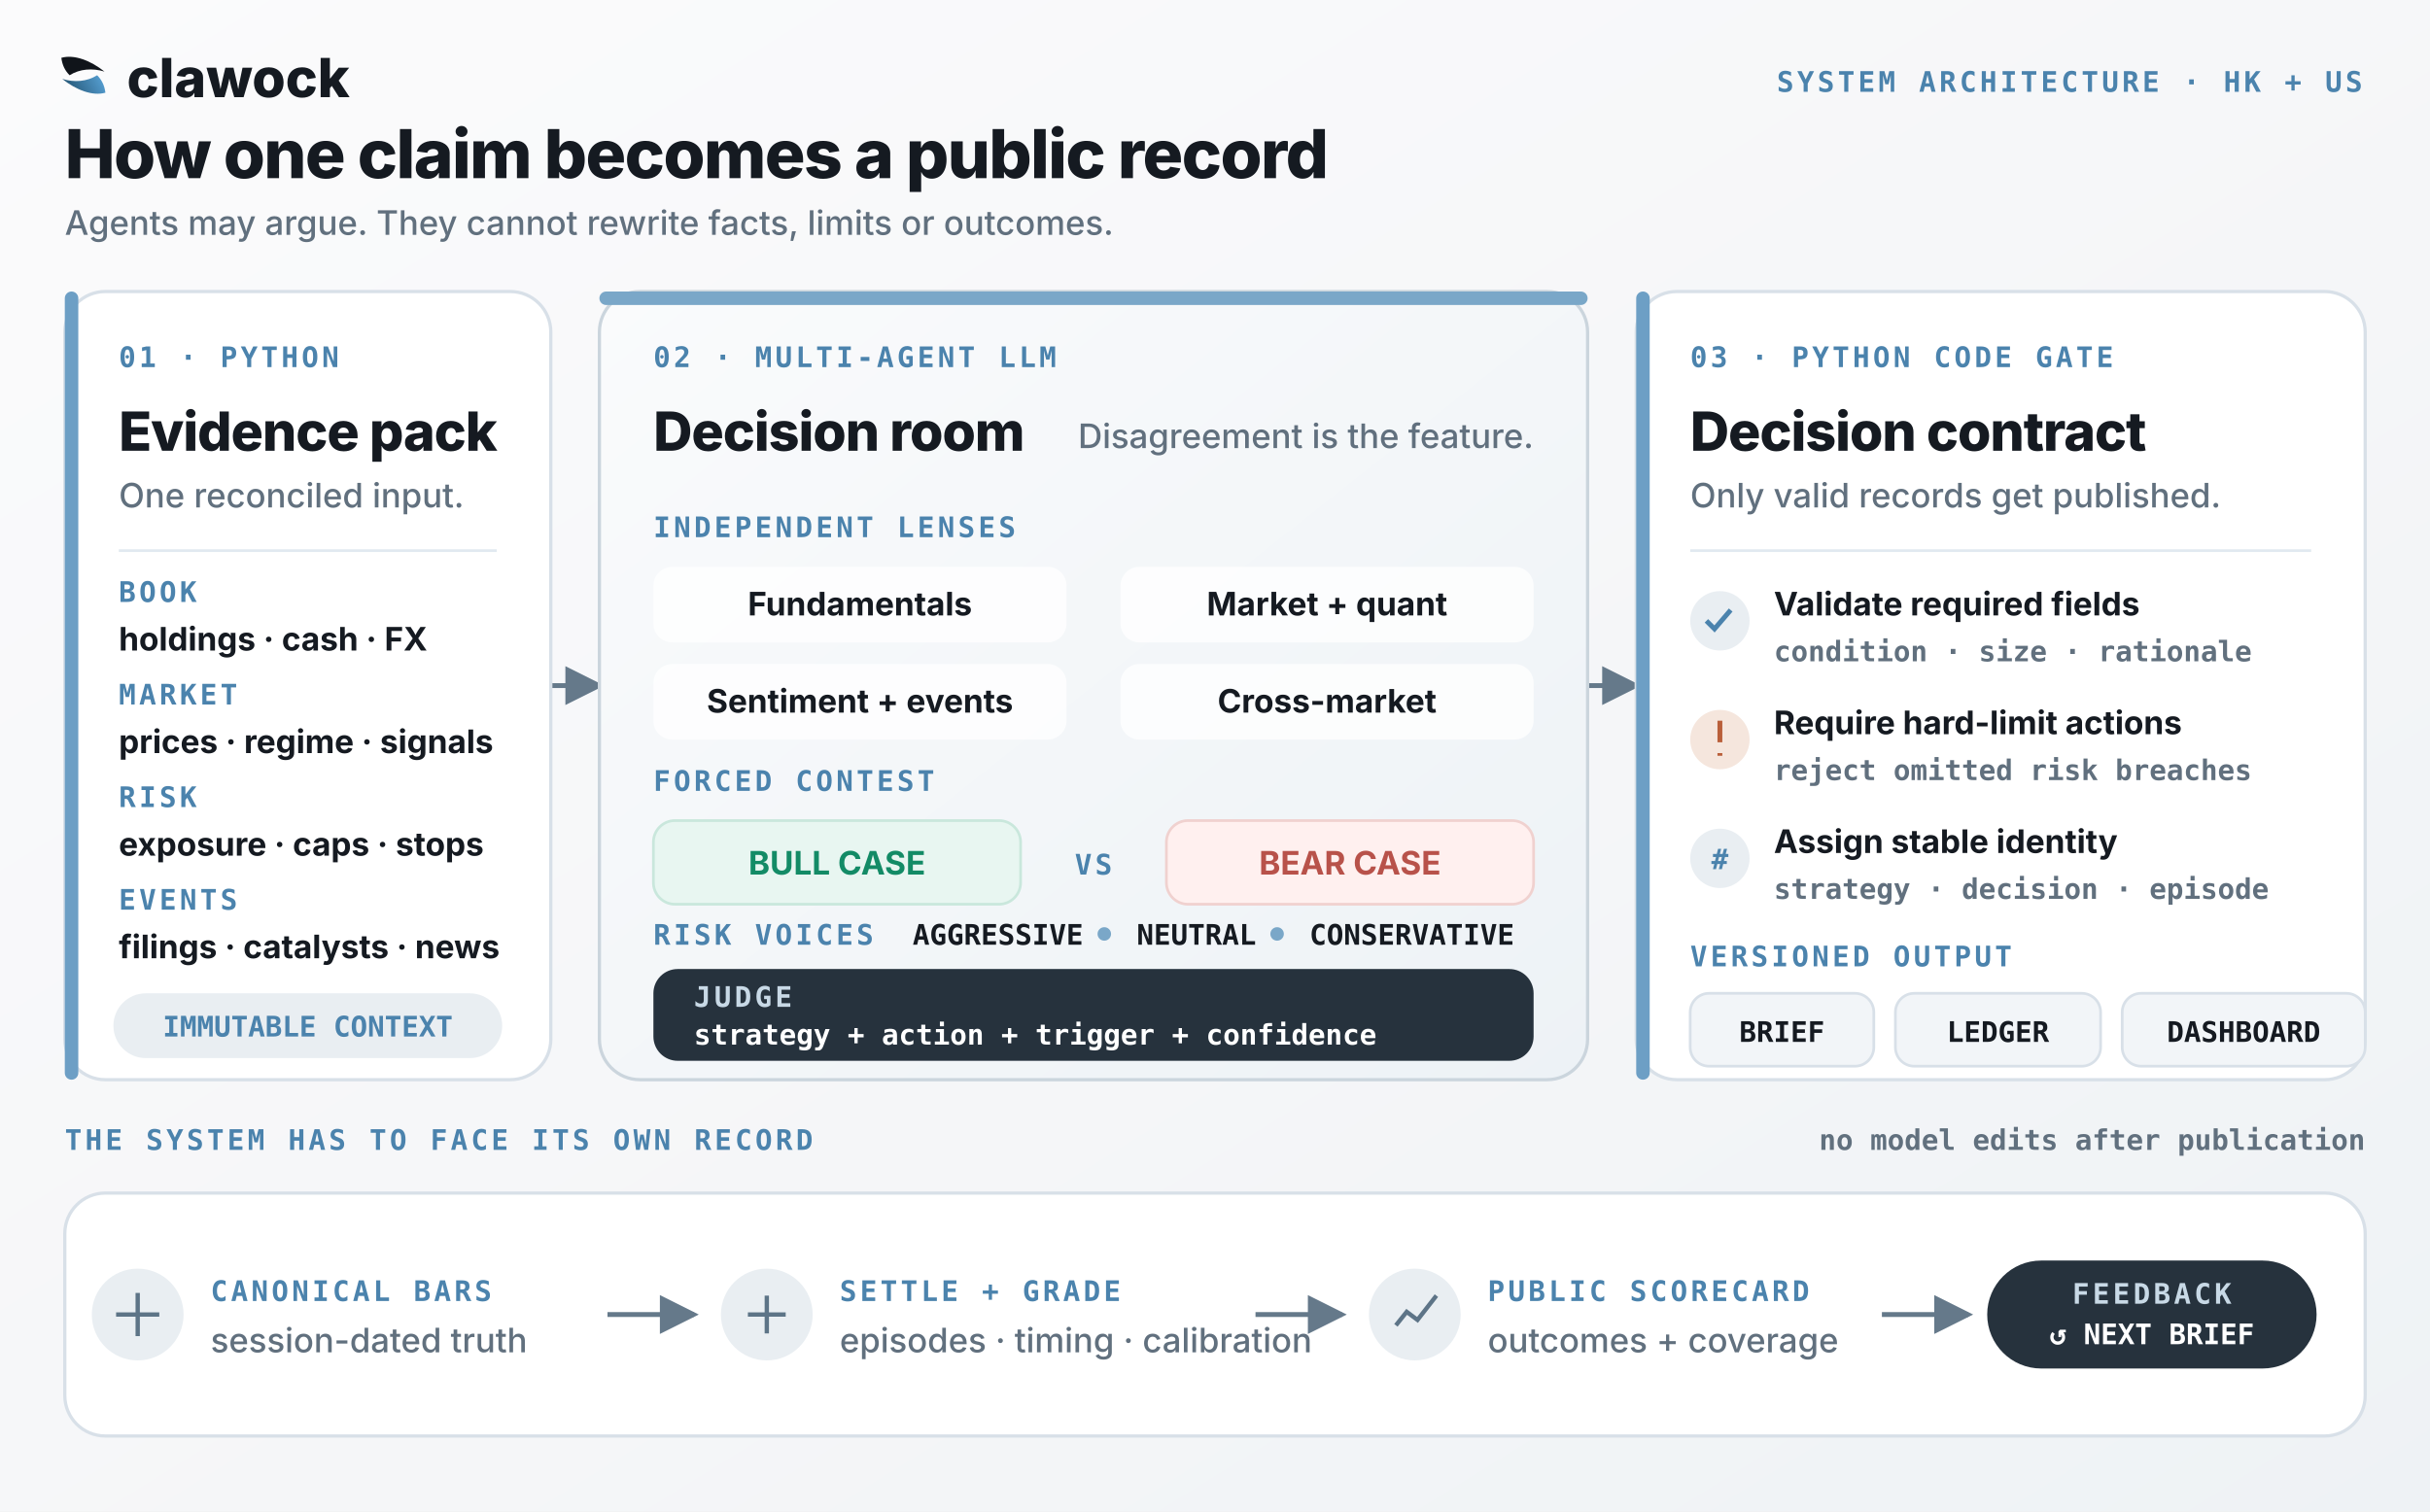
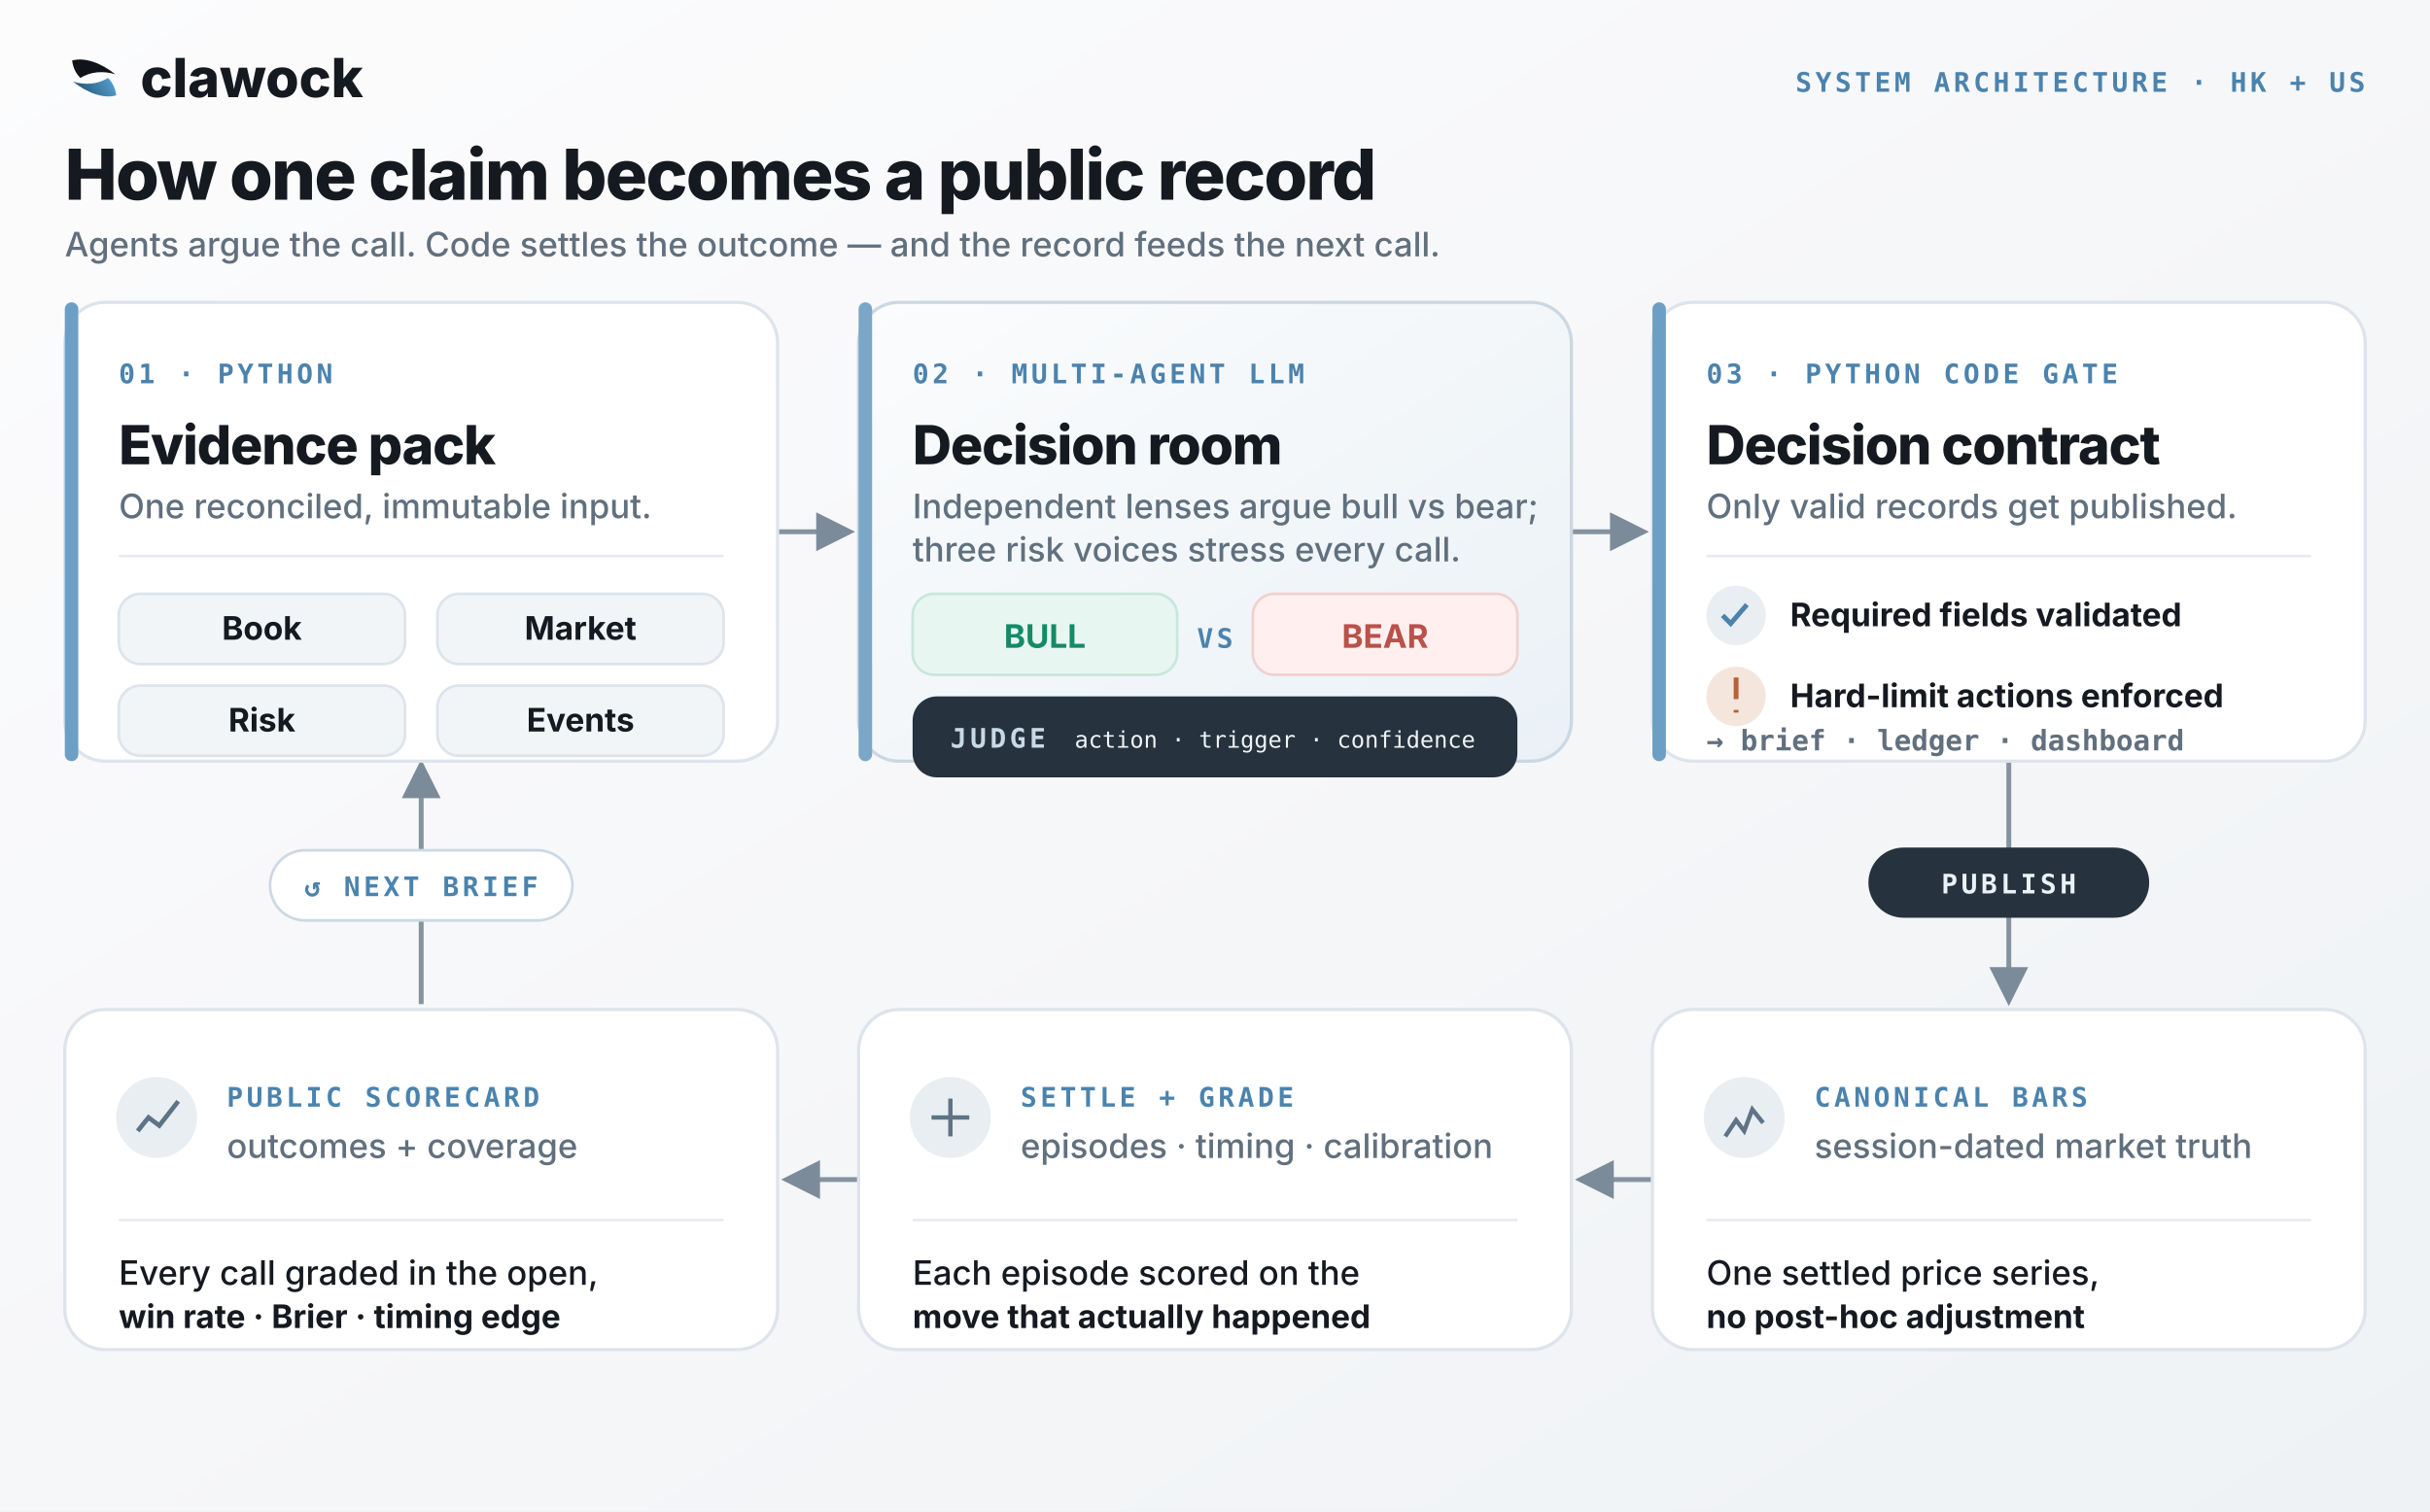
<svg xmlns="http://www.w3.org/2000/svg" width="900" height="560" viewBox="0 0 900 560" role="img" aria-labelledby="title desc">
  <defs>
-     <linearGradient id="page-blue" x1="0" y1="0" x2="1" y2="1">
-       <stop offset="0" stop-color="#fbfbfc" />
+     <linearGradient id="page" x1="0" y1="0" x2="1" y2="1">
+       <stop offset="0" stop-color="#fcfcfd" />
      <stop offset=".58" stop-color="#f5f6f8" />
      <stop offset="1" stop-color="#eef2f5" />
    </linearGradient>
-     <linearGradient id="decision-blue" x1="0" y1="0" x2="1" y2="1">
-       <stop offset="0" stop-color="#fafbfc" />
-       <stop offset="1" stop-color="#edf2f6" />
+     <linearGradient id="core" x1="0" y1="0" x2="1" y2="1">
+       <stop offset="0" stop-color="#fbfcfd" />
+       <stop offset="1" stop-color="#eaf1f6" />
    </linearGradient>
    <linearGradient id="brand-bull" x1="14" y1="50" x2="51" y2="31" gradientUnits="userSpaceOnUse">
      <stop offset="0" stop-color="#245574" />
      <stop offset="1" stop-color="#559ed1" />
    </linearGradient>
-     <marker id="arrow-blue" markerWidth="8" markerHeight="8" refX="7" refY="4" orient="auto">
-       <path d="M0 0L8 4L0 8Z" fill="#65798a" />
+     <marker id="arrow" markerWidth="9" markerHeight="9" refX="6.5" refY="4" orient="auto">
+       <path d="M0 0L8 4L0 8Z" fill="#7c8b99" />
    </marker>
    <style>
      .sans{font-family:Inter,-apple-system,BlinkMacSystemFont,"Segoe UI",Arial,sans-serif}
-       .mono{font-family:"SFMono-Regular",Consolas,"Liberation Mono",monospace}
      .ink{fill:#151a21}.muted{fill:#61707e}.blue{fill:#4b83ad}.green{fill:#138b66}.warm{fill:#b8524a}
-       .kicker{font:700 10.5px "SFMono-Regular",Consolas,monospace;letter-spacing:1.2px}
-       .title{font:800 25px Inter,-apple-system,"Segoe UI",Arial,sans-serif;letter-spacing:-.55px}
-       .stage{font:800 20px Inter,-apple-system,"Segoe UI",Arial,sans-serif;letter-spacing:-.35px}
+       .kicker{font:700 10px "SFMono-Regular",Consolas,monospace;letter-spacing:1.3px}
+       .title{font:800 26px Inter,-apple-system,"Segoe UI",Arial,sans-serif;letter-spacing:-.6px}
+       .stage{font:800 20px Inter,-apple-system,"Segoe UI",Arial,sans-serif;letter-spacing:-.4px}
      .body{font:500 12.5px Inter,-apple-system,"Segoe UI",Arial,sans-serif}
      .label{font:750 12px Inter,-apple-system,"Segoe UI",Arial,sans-serif}
      .micro{font:600 10.5px "SFMono-Regular",Consolas,monospace}
-       .card{fill:#fff;stroke:#d8e0e8;stroke-width:1.2}
-       .chip{fill:#f2f5f8;stroke:#d8e0e8;stroke-width:1}
-       .wire{fill:none;stroke:#65798a;stroke-width:1.8;marker-end:url(#arrow-blue)}
+       .card{fill:#fff;stroke:#dde4eb;stroke-width:1.2}
+       .chip{fill:#f2f5f8;stroke:#dde4eb;stroke-width:1}
+       .wire{fill:none;stroke:#8593a1;stroke-width:1.8;marker-end:url(#arrow)}
    </style>
  </defs>
-   <rect width="900" height="560" fill="url(#page-blue)" />
+   <rect width="900" height="560" fill="url(#page)" />
  <g class="sans">
-     <g transform="translate(20 17) scale(.34)">
+     <g transform="translate(24 18) scale(.34)">
      <path d="M8 13C22 9 40 16 55 28C42 24 28 25 17 32C12 27 9 21 8 13Z" fill="#10141a" />
      <path d="M56 51C42 55 24 48 9 36C22 40 36 39 47 32C52 37 55 43 56 51Z" fill="url(#brand-bull)" />
    </g>
-     <text x="47" y="36" font-size="20" font-weight="800" class="ink">clawock</text>
-     <text x="875" y="34" text-anchor="end" class="kicker blue">SYSTEM ARCHITECTURE · HK + US</text>
-     <text x="24" y="66" class="title ink">How one claim becomes a public record</text>
-     <text x="24" y="87" class="body muted">Agents may argue. They cannot rewrite facts, limits or outcomes.</text>
+     <text x="52" y="36" font-size="20" font-weight="800" class="ink">clawock</text>
+     <text x="876" y="34" text-anchor="end" class="kicker blue">SYSTEM ARCHITECTURE · HK + US</text>
+     <text x="24" y="74" class="title ink">How one claim becomes a public record</text>
+     <text x="24" y="95" class="body muted">Agents argue the call. Code settles the outcome — and the record feeds the next call.</text>
  </g>
-   <path d="M204 254H222" class="wire" />
-   <path d="M588 254H606" class="wire" />
-   <g transform="translate(24 108)" class="sans">
-     <rect class="card" width="180" height="292" rx="15" />
-     <rect width="5" height="292" rx="2.5" fill="#6d9fc5" />
-     <text x="20" y="28" class="kicker blue">01 · PYTHON</text>
-     <text x="20" y="59" class="stage ink">Evidence pack</text>
-     <text x="20" y="80" class="body muted">One reconciled input.</text>
-     <path d="M20 96H160" stroke="#e1e9f0" />
-     <text x="20" y="115" class="kicker blue">BOOK</text>
-     <text x="20" y="133" class="label ink">holdings · cash · FX</text>
-     <text x="20" y="153" class="kicker blue">MARKET</text>
-     <text x="20" y="171" class="label ink">prices · regime · signals</text>
-     <text x="20" y="191" class="kicker blue">RISK</text>
-     <text x="20" y="209" class="label ink">exposure · caps · stops</text>
-     <text x="20" y="229" class="kicker blue">EVENTS</text>
-     <text x="20" y="247" class="label ink">filings · catalysts · news</text>
-     <rect x="18" y="260" width="144" height="24" rx="12" fill="#e9eef2" />
-     <text x="90" y="276" text-anchor="middle" class="micro blue">IMMUTABLE CONTEXT</text>
-   </g>
-   <g transform="translate(222 108)" class="sans">
-     <rect width="366" height="292" rx="15" fill="url(#decision-blue)" stroke="#cbd5dd" stroke-width="1.2" />
-     <rect width="366" height="5" rx="2.5" fill="#7aa7c8" />
-     <text x="20" y="28" class="kicker blue">02 · MULTI-AGENT LLM</text>
-     <text x="20" y="59" class="stage ink">Decision room</text>
-     <text x="346" y="58" text-anchor="end" class="body muted">Disagreement is the feature.</text>
-     <text x="20" y="91" class="kicker blue">INDEPENDENT LENSES</text>
-     <g transform="translate(20 102)">
-       <rect width="153" height="28" rx="7" fill="#fff" opacity=".78" />
-       <text x="76.5" y="18" text-anchor="middle" class="label ink">Fundamentals</text>
-       <rect x="173" width="153" height="28" rx="7" fill="#fff" opacity=".78" />
-       <text x="249.5" y="18" text-anchor="middle" class="label ink">Market + quant</text>
-       <rect y="36" width="153" height="28" rx="7" fill="#fff" opacity=".78" />
-       <text x="76.5" y="54" text-anchor="middle" class="label ink">Sentiment + events</text>
-       <rect x="173" y="36" width="153" height="28" rx="7" fill="#fff" opacity=".78" />
-       <text x="249.5" y="54" text-anchor="middle" class="label ink">Cross-market</text>
+   <g class="sans">
+     <path d="M288 197H314" class="wire" />
+     <path d="M582 197H608" class="wire" />
+     <path d="M744 282V370" class="wire" />
+     <path d="M612 437H586" class="wire" />
+     <path d="M318 437H292" class="wire" />
+     <path d="M156 372V284" class="wire" />
+     <g transform="translate(744 327)">
+       <rect x="-52" y="-13" width="104" height="26" rx="13" fill="#26323d" />
+       <text x="0" y="4" text-anchor="middle" class="kicker" fill="#eaf2f8">PUBLISH</text>
    </g>
-     <text x="20" y="185" class="kicker blue">FORCED CONTEST</text>
-     <rect x="20" y="196" width="136" height="31" rx="8" fill="#e8f6f1" stroke="#c9e7dc" />
-     <text x="88" y="216" text-anchor="middle" class="label green">BULL CASE</text>
-     <text x="183" y="216" text-anchor="middle" class="kicker blue">VS</text>
-     <rect x="210" y="196" width="136" height="31" rx="8" fill="#fff0ef" stroke="#f0d1cf" />
-     <text x="278" y="216" text-anchor="middle" class="label warm">BEAR CASE</text>
-     <text x="20" y="242" class="kicker blue">RISK VOICES</text>
-     <text x="116" y="242" class="micro ink">AGGRESSIVE</text>
-     <circle cx="187" cy="238" r="2.5" fill="#7aa7c8" />
-     <text x="199" y="242" class="micro ink">NEUTRAL</text>
-     <circle cx="251" cy="238" r="2.5" fill="#7aa7c8" />
-     <text x="263" y="242" class="micro ink">CONSERVATIVE</text>
-     <rect x="20" y="251" width="326" height="34" rx="9" fill="#26323d" />
-     <text x="35" y="265" class="kicker" fill="#c8d9e6">JUDGE</text>
-     <text x="35" y="279" class="micro" fill="#fff">strategy + action + trigger + confidence</text>
-   </g>
-   <g transform="translate(606 108)" class="sans">
-     <rect class="card" width="270" height="292" rx="15" />
-     <rect width="5" height="292" rx="2.5" fill="#6d9fc5" />
-     <text x="20" y="28" class="kicker blue">03 · PYTHON CODE GATE</text>
-     <text x="20" y="59" class="stage ink">Decision contract</text>
-     <text x="20" y="80" class="body muted">Only valid records get published.</text>
-     <path d="M20 96H250" stroke="#e1e9f0" />
-     <circle cx="31" cy="122" r="11" fill="#e9eef2" />
-     <path d="M26 122l3 3 6-7" fill="none" stroke="#4b83ad" stroke-width="1.8" />
-     <text x="51" y="120" class="label ink">Validate required fields</text>
-     <text x="51" y="137" class="micro muted">condition · size · rationale</text>
-     <circle cx="31" cy="166" r="11" fill="#f5e6dd" />
-     <path d="M31 159v8M31 171v1" stroke="#b95f3a" stroke-width="1.8" />
-     <text x="51" y="164" class="label ink">Require hard-limit actions</text>
-     <text x="51" y="181" class="micro muted">reject omitted risk breaches</text>
-     <circle cx="31" cy="210" r="11" fill="#e9eef2" />
-     <text x="31" y="214" text-anchor="middle" class="micro blue">#</text>
-     <text x="51" y="208" class="label ink">Assign stable identity</text>
-     <text x="51" y="225" class="micro muted">strategy · decision · episode</text>
-     <text x="20" y="250" class="kicker blue">VERSIONED OUTPUT</text>
-     <g transform="translate(20 260)">
-       <rect class="chip" width="68" height="27" rx="7" />
-       <text x="34" y="18" text-anchor="middle" class="micro ink">BRIEF</text>
-       <rect x="76" class="chip" width="76" height="27" rx="7" />
-       <text x="114" y="18" text-anchor="middle" class="micro ink">LEDGER</text>
-       <rect x="160" class="chip" width="90" height="27" rx="7" />
-       <text x="205" y="18" text-anchor="middle" class="micro ink">DASHBOARD</text>
+     <g transform="translate(156 328)">
+       <rect x="-56" y="-13" width="112" height="26" rx="13" fill="#fff" stroke="#cbd9e4" />
+       <text x="0" y="4" text-anchor="middle" class="kicker blue">↺ NEXT BRIEF</text>
    </g>
  </g>
-   <g class="sans">
-     <text x="24" y="426" class="kicker blue">THE SYSTEM HAS TO FACE ITS OWN RECORD</text>
-     <text x="876" y="426" text-anchor="end" class="micro muted">no model edits after publication</text>
-     <rect x="24" y="442" width="852" height="90" rx="15" fill="#fff" stroke="#d8e0e8" stroke-width="1.2" />
-     <path d="M225 487H257" class="wire" />
-     <path d="M465 487H497" class="wire" />
-     <path d="M697 487H729" class="wire" />
-     <circle cx="51" cy="487" r="17" fill="#e9eef2" />
-     <path d="M43 487h16M51 479v16" stroke="#5d7487" stroke-width="1.6" />
-     <text x="78" y="482" class="kicker blue">CANONICAL BARS</text>
-     <text x="78" y="501" class="body muted">session-dated truth</text>
-     <circle cx="284" cy="487" r="17" fill="#e9eef2" />
-     <path d="M277 487h14M284 480v14" stroke="#5d7487" stroke-width="1.6" />
-     <text x="311" y="482" class="kicker blue">SETTLE + GRADE</text>
-     <text x="311" y="501" class="body muted">episodes · timing · calibration</text>
-     <circle cx="524" cy="487" r="17" fill="#e9eef2" />
-     <path d="M517 491l4-5 4 3 7-9" fill="none" stroke="#5d7487" stroke-width="1.6" />
-     <text x="551" y="482" class="kicker blue">PUBLIC SCORECARD</text>
-     <text x="551" y="501" class="body muted">outcomes + coverage</text>
-     <rect x="736" y="467" width="122" height="40" rx="20" fill="#26323d" />
-     <text x="797" y="483" text-anchor="middle" class="kicker" fill="#c8d9e6">FEEDBACK</text>
-     <text x="797" y="498" text-anchor="middle" class="micro" fill="#fff">↺ NEXT BRIEF</text>
+   <g transform="translate(24 112)" class="sans">
+     <rect class="card" width="264" height="170" rx="15" />
+     <rect width="5" height="170" rx="2.5" fill="#6d9fc5" />
+     <text x="20" y="30" class="kicker blue">01 · PYTHON</text>
+     <text x="20" y="60" class="stage ink">Evidence pack</text>
+     <text x="20" y="80" class="body muted">One reconciled, immutable input.</text>
+     <path d="M20 94H244" stroke="#e6ecf1" />
+     <g transform="translate(20 108)">
+       <rect width="106" height="26" rx="8" class="chip" />
+       <text x="53" y="17" text-anchor="middle" class="label ink">Book</text>
+       <rect x="118" width="106" height="26" rx="8" class="chip" />
+       <text x="171" y="17" text-anchor="middle" class="label ink">Market</text>
+       <rect y="34" width="106" height="26" rx="8" class="chip" />
+       <text x="53" y="51" text-anchor="middle" class="label ink">Risk</text>
+       <rect x="118" y="34" width="106" height="26" rx="8" class="chip" />
+       <text x="171" y="51" text-anchor="middle" class="label ink">Events</text>
+     </g>
+   </g>
+   <g transform="translate(318 112)" class="sans">
+     <rect width="264" height="170" rx="15" fill="url(#core)" stroke="#cbd8e2" stroke-width="1.2" />
+     <rect width="5" height="170" rx="2.5" fill="#7aa7c8" />
+     <text x="20" y="30" class="kicker blue">02 · MULTI-AGENT LLM</text>
+     <text x="20" y="60" class="stage ink">Decision room</text>
+     <text x="20" y="80" class="body muted">Independent lenses argue bull vs bear;</text>
+     <text x="20" y="96" class="body muted">three risk voices stress every call.</text>
+     <rect x="20" y="108" width="98" height="30" rx="8" fill="#e8f6f1" stroke="#c9e7dc" />
+     <text x="69" y="128" text-anchor="middle" class="label green">BULL</text>
+     <text x="132" y="128" text-anchor="middle" class="kicker blue">VS</text>
+     <rect x="146" y="108" width="98" height="30" rx="8" fill="#fff0ef" stroke="#f0d1cf" />
+     <text x="195" y="128" text-anchor="middle" class="label warm">BEAR</text>
+     <rect x="20" y="146" width="224" height="30" rx="9" fill="#26323d" />
+     <text x="34" y="165" class="kicker" fill="#c8d9e6">JUDGE</text>
+     <text x="80" y="165" fill="#eef4f8" font-size="8.5" font-family="'SFMono-Regular',Consolas,monospace">action · trigger · confidence</text>
+   </g>
+   <g transform="translate(612 112)" class="sans">
+     <rect class="card" width="264" height="170" rx="15" />
+     <rect width="5" height="170" rx="2.5" fill="#6d9fc5" />
+     <text x="20" y="30" class="kicker blue">03 · PYTHON CODE GATE</text>
+     <text x="20" y="60" class="stage ink">Decision contract</text>
+     <text x="20" y="80" class="body muted">Only valid records get published.</text>
+     <path d="M20 94H244" stroke="#e6ecf1" />
+     <circle cx="31" cy="116" r="11" fill="#e9eef2" />
+     <path d="M26 116l3 3 6-7" fill="none" stroke="#4b83ad" stroke-width="1.8" />
+     <text x="51" y="120" class="label ink">Required fields validated</text>
+     <circle cx="31" cy="146" r="11" fill="#f5e6dd" />
+     <path d="M31 139v8M31 151v1" stroke="#b95f3a" stroke-width="1.8" />
+     <text x="51" y="150" class="label ink">Hard-limit actions enforced</text>
+     <text x="20" y="166" class="micro muted">→ brief · ledger · dashboard</text>
+   </g>
+   <g transform="translate(24 374)" class="sans">
+     <rect class="card" width="264" height="126" rx="15" />
+     <circle cx="34" cy="40" r="15" fill="#e9eef2" />
+     <path d="M27 45l4-5 4 3 7-9" fill="none" stroke="#5d7487" stroke-width="1.7" />
+     <text x="60" y="36" class="kicker blue">PUBLIC SCORECARD</text>
+     <text x="60" y="55" class="body muted">outcomes + coverage</text>
+     <path d="M20 78H244" stroke="#e6ecf1" />
+     <text x="20" y="102" class="body ink">Every call graded in the open,</text>
+     <text x="20" y="118" class="label ink">win rate · Brier · timing edge</text>
+   </g>
+   <g transform="translate(318 374)" class="sans">
+     <rect class="card" width="264" height="126" rx="15" />
+     <circle cx="34" cy="40" r="15" fill="#e9eef2" />
+     <path d="M27 40h14M34 33v14" stroke="#5d7487" stroke-width="1.6" />
+     <text x="60" y="36" class="kicker blue">SETTLE + GRADE</text>
+     <text x="60" y="55" class="body muted">episodes · timing · calibration</text>
+     <path d="M20 78H244" stroke="#e6ecf1" />
+     <text x="20" y="102" class="body ink">Each episode scored on the</text>
+     <text x="20" y="118" class="label ink">move that actually happened</text>
+   </g>
+   <g transform="translate(612 374)" class="sans">
+     <rect class="card" width="264" height="126" rx="15" />
+     <circle cx="34" cy="40" r="15" fill="#e9eef2" />
+     <path d="M27 47l4-6 3 4 3-8 4 5" fill="none" stroke="#5d7487" stroke-width="1.6" />
+     <text x="60" y="36" class="kicker blue">CANONICAL BARS</text>
+     <text x="60" y="55" class="body muted">session-dated market truth</text>
+     <path d="M20 78H244" stroke="#e6ecf1" />
+     <text x="20" y="102" class="body ink">One settled price series,</text>
+     <text x="20" y="118" class="label ink">no post-hoc adjustment</text>
  </g>
</svg>
